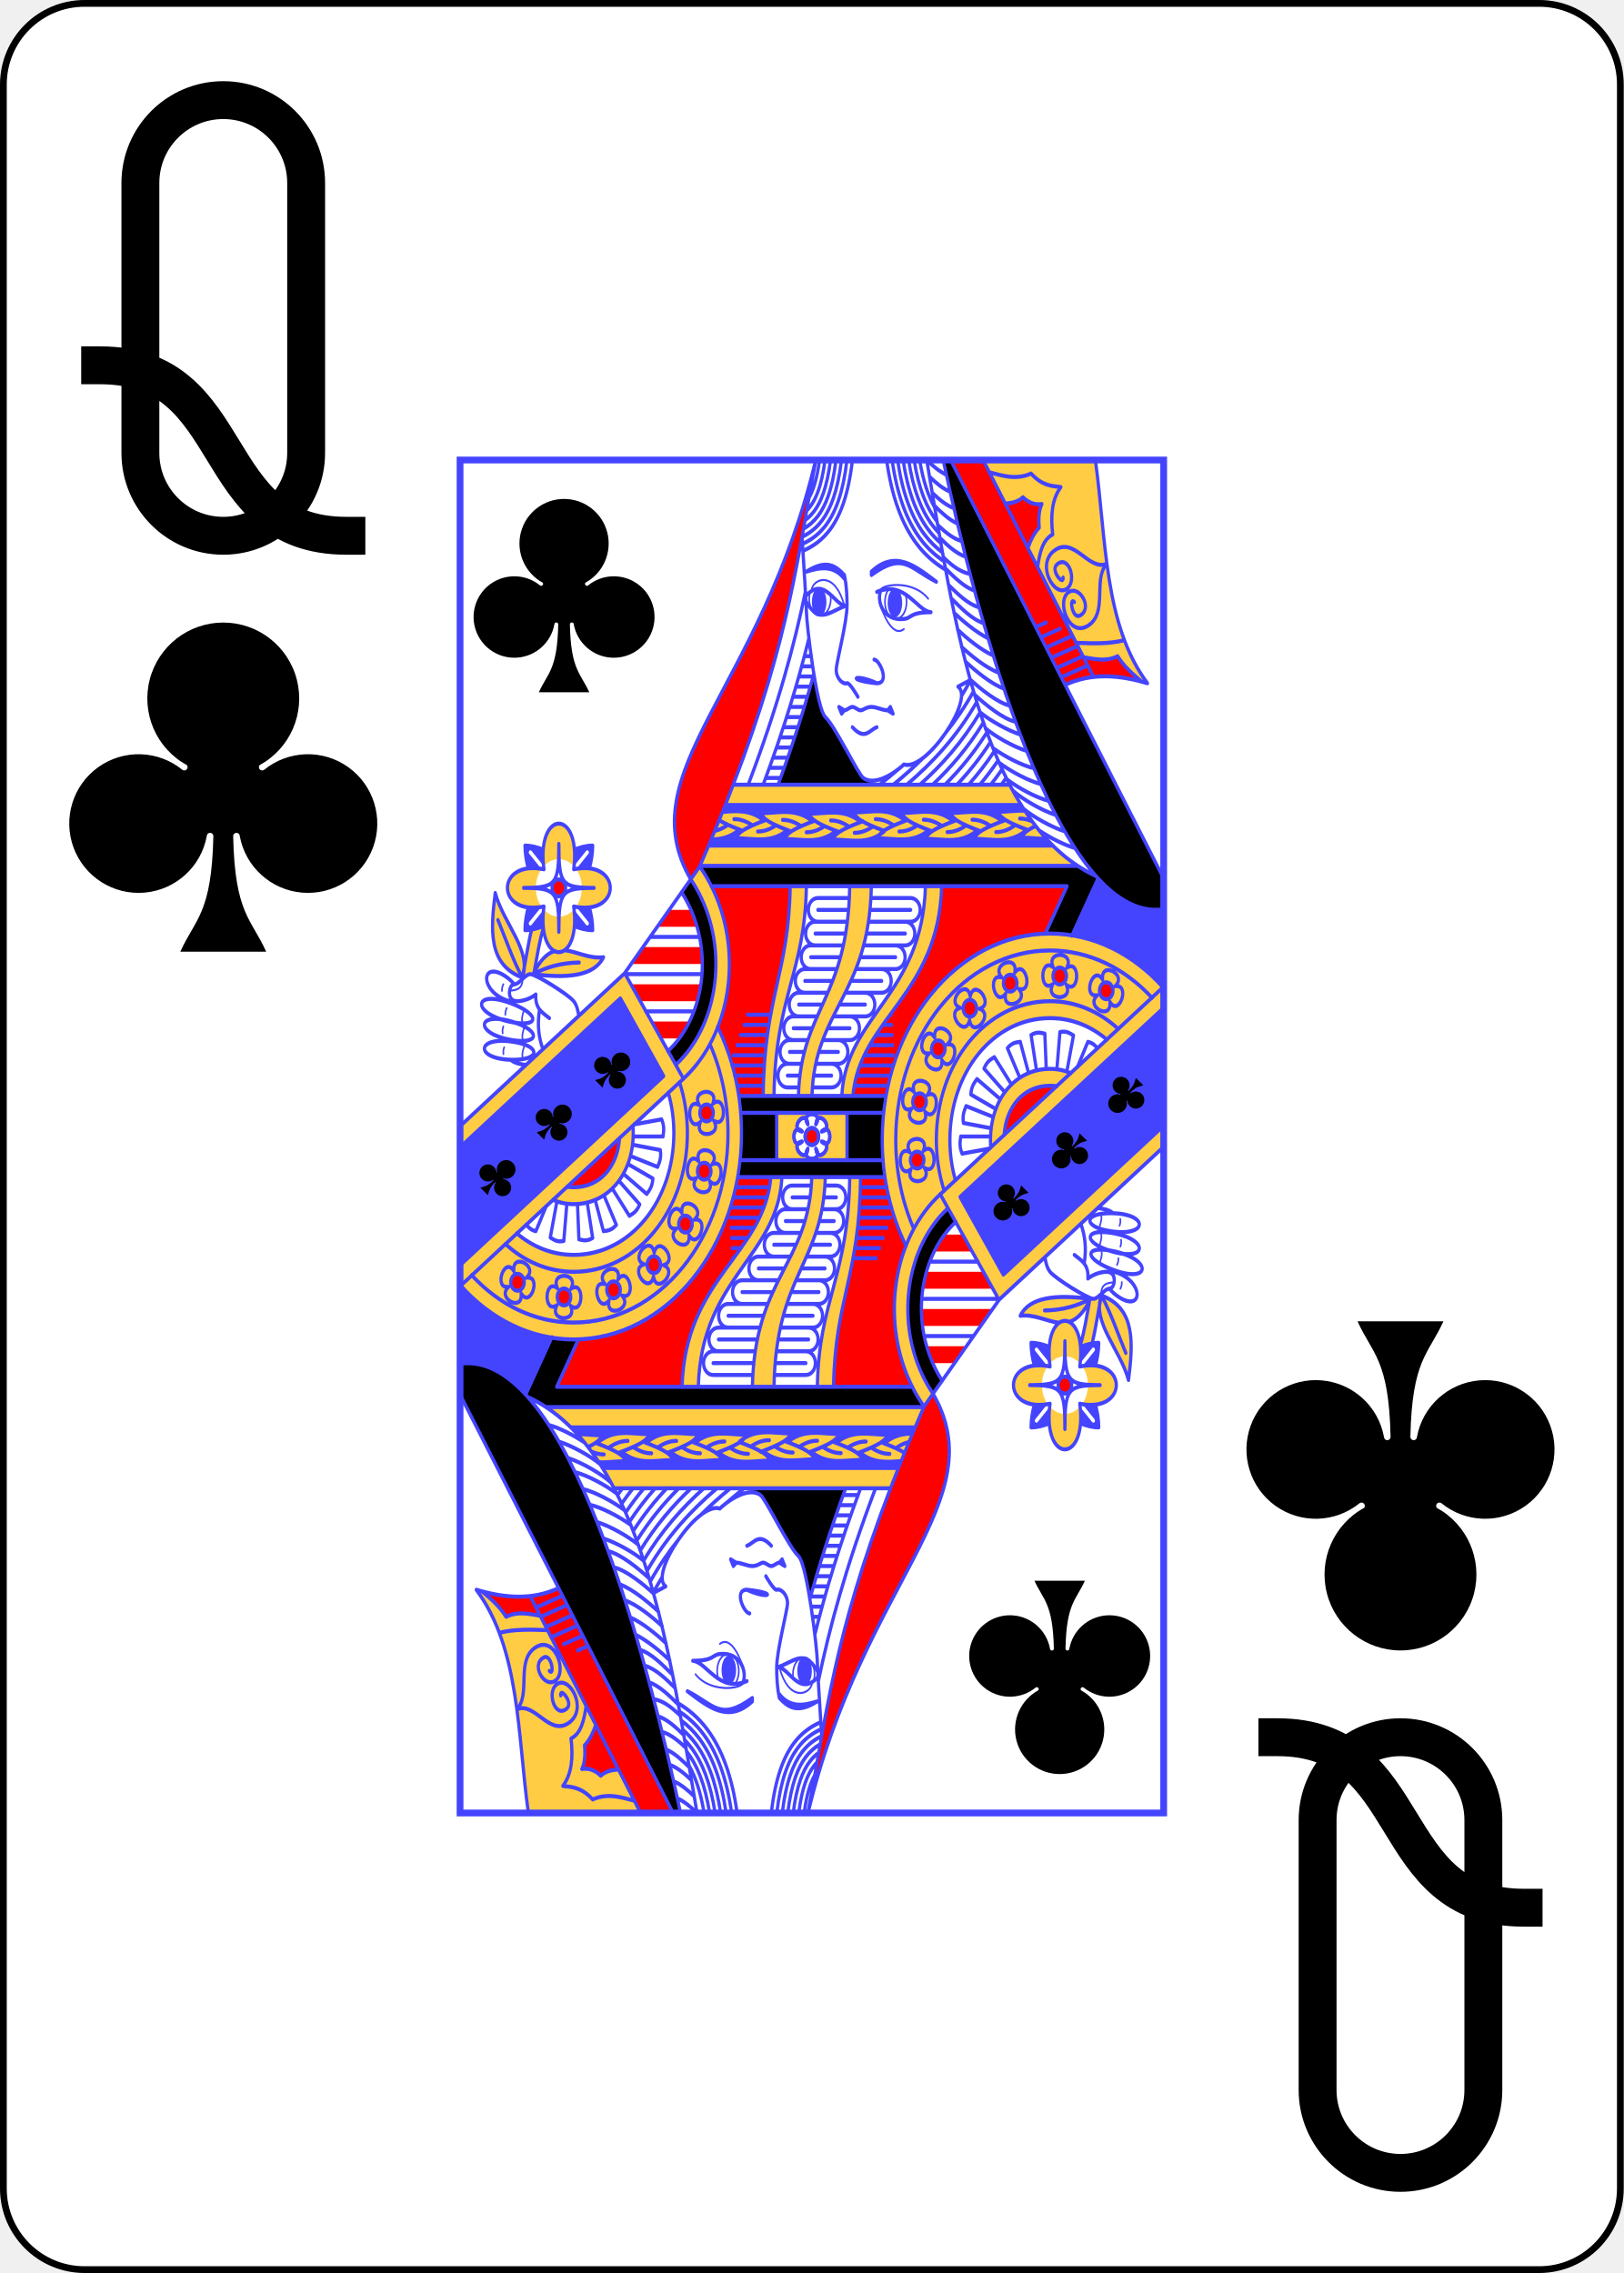
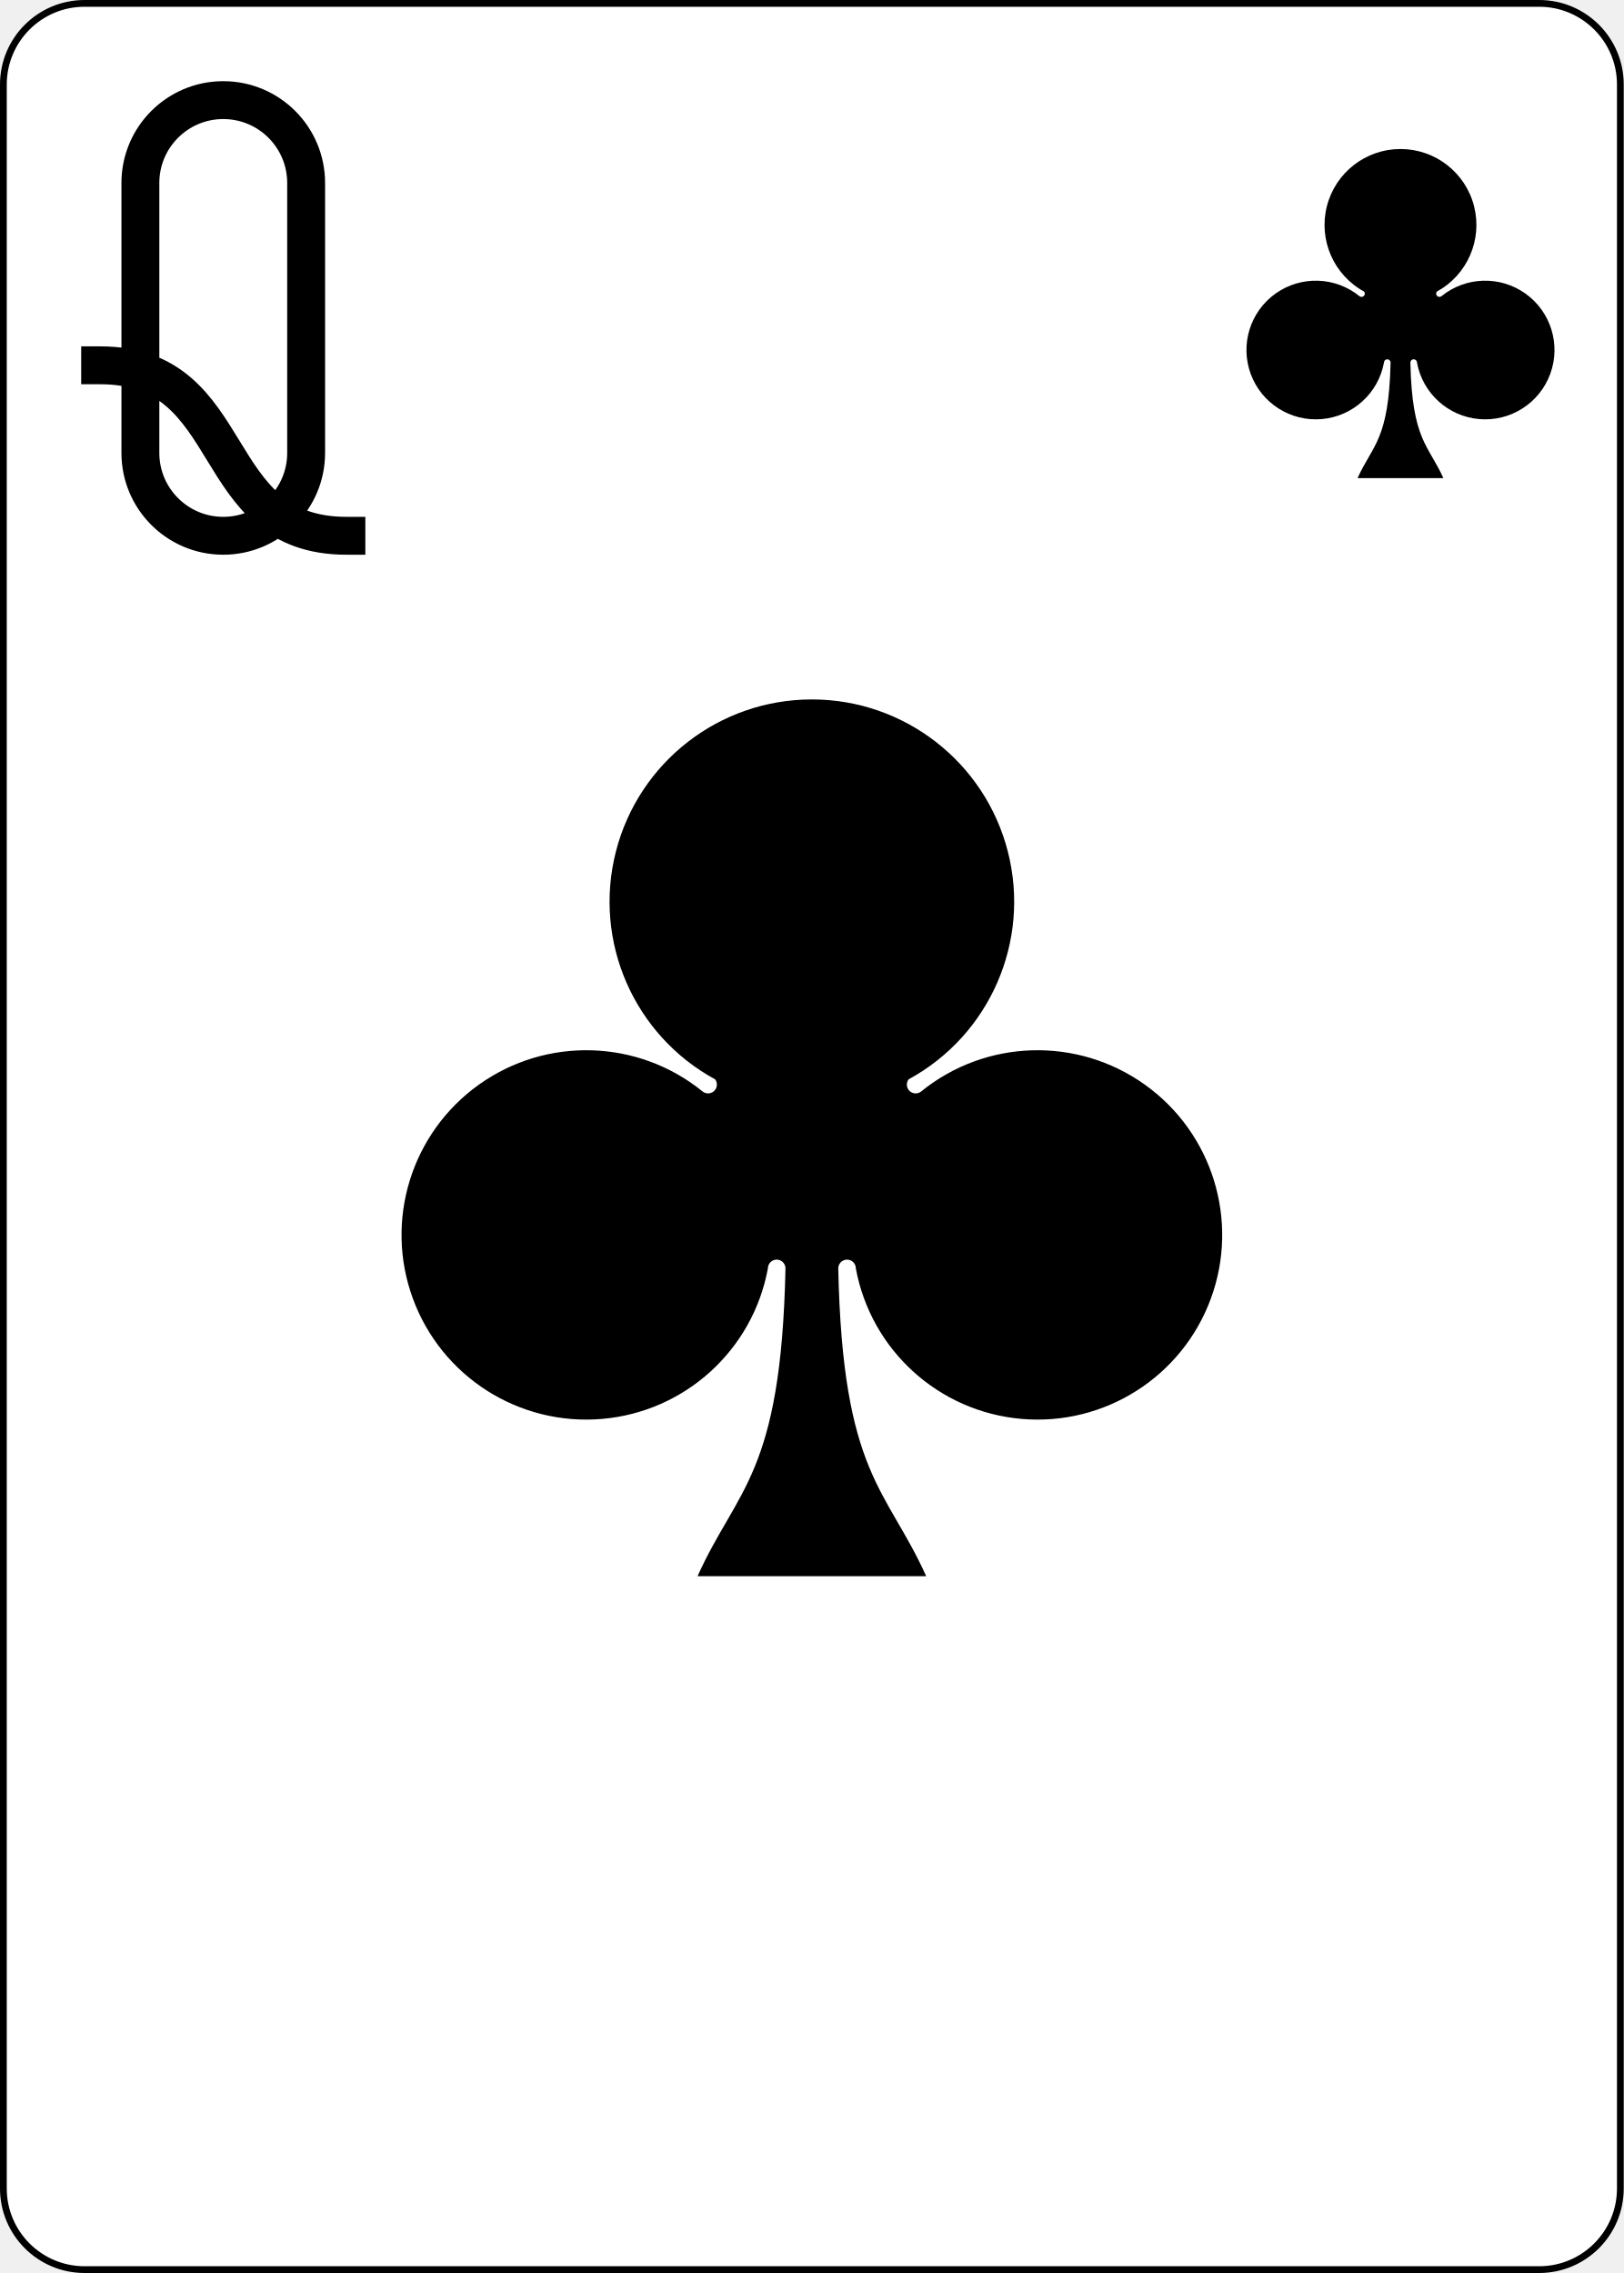
<svg xmlns="http://www.w3.org/2000/svg" xmlns:xlink="http://www.w3.org/1999/xlink" class="card" face="QC" height="3.5in" preserveAspectRatio="none" viewBox="-120 -168 240 336" width="2.5in">
  <defs>
    <symbol id="VCQ" viewBox="-500 -500 1000 1000" preserveAspectRatio="xMinYMid">
      <path d="M-260 100C40 100 -40 460 260 460M-175 0L-175 -285A175 175 0 0 1 175 -285L175 285A175 175 0 0 1 -175 285Z" stroke="black" stroke-width="80" stroke-linecap="square" stroke-miterlimit="1.5" fill="none" />
    </symbol>
    <symbol id="SCQ" viewBox="-600 -600 1200 1200" preserveAspectRatio="xMinYMid">
      <path d="M30 150C35 385 85 400 130 500L-130 500C-85 400 -35 385 -30 150A10 10 0 0 0 -50 150A210 210 0 1 1 -124 -51A10 10 0 0 0 -110 -65A230 230 0 1 1 110 -65A10 10 0 0 0 124 -51A210 210 0 1 1 50 150A10 10 0 0 0 30 150Z" fill="black" />
    </symbol>
-     <symbol id="CQ6" preserveAspectRatio="none" viewBox="0 0 1300 2000">
-       <g transform="scale(-1,1)translate(-1300,0)">
-         <path stroke="#44F" stroke-linecap="round" stroke-linejoin="round" stroke-width="3" fill="none" d="M1184.474,767.204c0.351,15.415 12.042,16.451 23.907,17.267M1181.451,811.742c3.624,9.318 6.246,17.206 2.045,21.086M1180.799,836.888c3.624,9.318 6.246,17.206 2.045,21.086M1180.799,864.63c3.624,9.318 6.246,17.206 2.045,21.086M1213.717,810.276c1.874,2.948 2.833,6.142 2.593,9.658M1220,837.405c1.457,3.175 1.974,6.47 1.259,9.92M1218.488,868.185c1.483,3.163 2.027,6.453 1.341,9.91M1220,775c1.874,2.948 2.833,6.142 2.593,9.658M435,205c29.854,-29.76 89.915,-20.22 87.766,-12.149M480,250c21.575,13.391 40,-25 45,-40M590,215c17.561,-51.28 55,-40 60,-25M507.389,190.373C512.025,194.951 515,202.041 515,210c0,13.807 -8.954,25 -20,25 -11.046,0 -20,-11.193 -20,-25 0,-4.329 0.88,-8.4 2.429,-11.951M653.486,195.441C654.462,198.386 655,201.614 655,205c0,13.807 -8.954,25 -20,25 -11.046,0 -20,-11.193 -20,-25 0,-2.248 0.237,-4.427 0.683,-6.5" />
-         <use xlink:href="#SCQ" height="90" width="90" transform="translate(1017,901)scale(1,0.8)rotate(-45)translate(-45,-45)" />
-         <use xlink:href="#SCQ" height="90" width="90" transform="translate(1125,978)scale(1,0.8)rotate(-45)translate(-45,-45)" />
-         <use xlink:href="#SCQ" height="90" width="90" transform="translate(1229,1060)scale(1,0.8)rotate(-45)translate(-45,-45)" />
-       </g>
-     </symbol>
-     <symbol id="CQ5" preserveAspectRatio="none" viewBox="0 0 1300 2000">
-       <g transform="scale(-1,1)translate(-1300,0)">
-         <path stroke="#44F" stroke-linecap="round" stroke-linejoin="round" stroke-width="6" fill="none" d="M1300,984.779 996.277,759.002M1.196,779.562C56.29,730.138 129.568,700 210,700c171.208,0 310,136.553 310,305 10e-6,57.291 -16.055,110.892 -43.98,156.687M1.931,780.02l410.831,305.396M513.054,940h271.265M1300,1190.265 923.935,910.712M995.839,758.469 887.238,914.584M1003.748,795.85l-79.783,114.688M857.199,600.859 995.817,758.501M886.75,914.2C801.788,851.428 776.521,731.931 831.679,636.394c7.512,-13.01 16.154,-24.951 25.724,-35.766M901.002,893.651c-74.41,-55.386 -96.537,-160.121 -47.672,-244.758 6.038,-10.457 12.883,-20.13 20.404,-28.982M1004.2,796.043l295.8,219.887M916.148,873.919C851.943,826.128 832.433,735.788 875.199,661.715c4.713,-8.163 9.972,-15.754 15.701,-22.768M995.058,760H853.114M948.905,705H857.469M957.032,815H867.918M856.888,600H158.867M840.923,570H204.844M810,510H262.997M795.06,480H284.483M642.495,0.159C676.821,141.573 688.844,258.107 795.312,480c17.86,37.224 38.379,77.412 62.106,121.181M835.988,630H179.392M690.092,630.29c2.322,128.345 47.798,162.203 49.837,309.394M660.11,630.29c2.786,128.345 57.357,162.203 59.805,309.394M580.102,630.115c3.399,166.062 90.388,181.846 94.73,309.83M540.125,630.107c4.041,161.399 104.662,181.691 109.681,309.838M440.176,630.1c5.673,161.472 146.941,190.921 154.509,309.865M410.168,629.718c5.633,161.815 151.469,195.793 164.083,310.257M517.652,965H781.417M509.15,925l62.516,-10e-6M504.582,910l62.916,1e-5M499.133,895l62.156,1e-5M499.838,880 553.158,880M500.807,865 543.344,865M501.773,850l30.053,-10e-6M502.742,835l16.242,2e-5M739.443,925h48.93M738.811,910h53.465M737.709,895 797.117,895M736.215,880H794.783M734.383,865h53.879M732.031,850h49.707M729.197,835H775.217M725.963,820h42.732M503.709,820l1.689,1e-5M1278.483,1205.026C1228.267,1248.565 1162.43,1275 1090,1275 932.085,1275 805,1149.714 805,995c-10e-6,-47.532 11.992,-92.13 33.2,-131.287M1215.934,1159.081C1180.985,1184.775 1137.859,1200 1090,1200c-118.247,0 -210,-91.356 -210,-205 -10e-6,-26.728 5.074,-51.778 14.401,-74.884M1102.059,1074.276c-3.866,0.477 -7.882,0.724 -12.059,0.724 -49.229,0 -81.28,-31.039 -84.697,-72.551M1128.178,1093.705C1116.585,1097.779 1103.872,1100 1090,1100c-65.355,0 -110,-46.117 -110,-105 0,-3.776 0.184,-7.432 0.545,-10.984M1195.088,1143.205C1165.452,1163.257 1129.736,1175 1090,1175c-105.024,0 -185,-80.047 -185,-180 -10e-6,-21.157 3.582,-40.966 10.251,-59.442M657.5,981.893c3.536,-24.749 35.355,7.071 10.607,10.607 20,-15 20,30 0,15 24.749,3.535 -7.071,35.355 -10.607,10.607 15,20 -30,20 -15,0 -3.536,24.749 -35.355,-7.071 -10.607,-10.607 -20,15 -20,-30 0,-15 -24.749,-3.535 7.071,-35.355 10.607,-10.607 -15,-20 30,-20 15,0v0M662.5,1000A12.5,12.5 0 0 1 650,1012.5 12.5,12.5 0 0 1 637.5,1000 12.5,12.5 0 0 1 650,987.5 12.5,12.5 0 0 1 662.5,1000v0M585,965v70M218.769,700.347 178.628,630.099M169.752,703.316 121.678,619.187M393.636,-1.6083941e-4 -3.6588575e-4,618.572M182.285,332.461C132.42,314.002 81.424,317.784 30,330 110.68,243.29 106.097,115.712 126.231,-0.019M333.636,-1.381201e-4 129.949,320.081M407.504,-0.495C347.657,225.87 197.332,687.942 0.002,664.067M437.92,-0.377C389.737,223.713 339.24,535.909 125.687,614.725M140.371,303.704l48.889,17.46M149.074,290.027l48.888,17.46M158.703,274.894l48.889,17.46M168.334,259.762l48.889,17.46M191.5,249.464l35.351,12.625M217.5,240.178l18.981,6.779M41.885,326.784C57.688,315.967 73.403,305.062 85,290c21.739,8.59 42.457,4.21 63.307,1.516M72.987,266.426c27.732,5.564 57.993,4.792 88.322,3.845M105.351,153.767C131.238,176.184 102.29,226.145 140,245c36.056,18.028 59.083,-37.958 35,-50 -20,-10 -45,25 -20,35 14.131,5.652 20.131,-28.64 10,-20M105.154,153.345c33.418,11.492 60.155,-41.413 96.812,-19.505 34.602,20.681 -0.183,70.226 -23.296,56.412 -19.194,-11.472 -3.156,-51.381 18.729,-35.696 12.371,8.866 -13.299,32.383 -11.472,19.194M232.953,158.421C229.172,137.653 224.093,117.97 205,110c4.185,-27.894 1.423,-52.339 -15,-70 17.356,-1.619 34.466,-1.969 55,-20 27.97,9.931 52.531,3.199 77.423,-1.913M250.778,130.151C245.718,118.856 239.783,108.146 230,100c1.504,-14.349 0.287,-26.396 -5,-35 8.496,1.206 21.772,0.599 35,-10 8.991,6.928 20.596,8.627 32.671,9.386M394.495,46.885c13.934,-4.563 26.21,-13.093 38.203,-22.3M387.56,71.24C402.284,66.86 415.129,57.983 427.663,48.362M380.892,93.913c15.639,-5.459 29.216,-15.853 42.72,-26.421M372.922,119.952c16.641,-3.748 30.812,-13.406 44.601,-23.982M365.915,142.958c17.686,-4.808 32.63,-16.179 47.473,-27.792M357.527,168.441c18.785,-2.66 34.356,-13.013 49.436,-24.542M349.336,193.211c19.367,-5.353 37.923,-20.228 54.055,-33.012M340.81,217.826c20.312,-4.34 39.847,-19.82 56.77,-33.234M332.495,241.19c21.753,-5.309 42.553,-23.03 60.13,-36.835M324.415,263.521c21.962,-8.66 47.288,-25.829 63.013,-37.795M314.768,288.99c22.178,-7.638 48.957,-25.451 65.936,-38.211M304.756,314.31c22.09,-6.185 50.266,-24.471 68.662,-38.076M295.016,337.987c23.379,-6.632 53.476,-26.685 71.603,-40.397M284.235,363.121c22.643,-4.32 53.991,-24.473 73.969,-39.228M273.576,386.992c23.431,-4.181 56.539,-25.801 76.566,-40.791M264.803,405.875c24.057,-6.308 56.528,-20.98 74.839,-33.277M252.972,430.092c24.159,-6.009 57.732,-21.062 76.538,-33.656M239.792,455.583c21.064,-3.607 53.839,-17.136 75.832,-29.886M226.997,478.928c22.278,-4.36 55.94,-18.663 77.112,-31.55M212.379,503.852c22.427,-4.477 56.123,-18.85 77.147,-31.73M199.124,524.801c26.144,-6.728 62.615,-23.588 79.85,-36.518M182.562,548.944c24.044,-5.904 57.633,-20.912 76.609,-33.531M163.805,573.558c19.156,-4.09 45.851,-14.943 66.056,-25.885M661.877,194.546c20.526,78.558 49.889,167.389 105.543,285.038M668.153,113.288C665.264,149.955 660,217.745 660,225c0,15 -18.164,142.538 -35,155 -17.901,13.25 -60.727,84.764 -70,90 -25.806,14.571 -68.619,-14.676 -75,-20 -40.525,11.388 -131.542,-97.081 -100,-115l-23.233,-9.957M655.865,264.818c19.063,61.807 45.052,131.477 84.196,215.326M646.267,316.049c16.729,48.809 37.961,102.625 66.08,163.751M735.424,470H707.98M728.566,455 701.295,455M721.896,440H694.609M715.338,425 688.229,425M708.979,410 681.984,410M702.721,395 675.74,395M696.697,380H669.891M690.744,365 664.092,365M685.219,350H658.398M679.719,335H653.039M674.219,320H647.68M669.021,305 649.015,305M663.856,290H651.067M403.081,403.569C384.659,385.28 367.245,364.973 351.203,341.917M499.647,480.085C480.8,467.686 462.295,454.602 444.405,440.286M474.764,480.089C427.465,447.622 382.831,409.814 345.322,357.736M450.501,480.066C410.107,450.979 372.044,417.225 339.195,373.028M427.075,480.151C393.178,454.454 361.2,424.911 332.919,387.965M404.064,480.012C376.394,457.835 350.201,432.699 326.497,402.577M382.141,480.187C360.128,461.526 339.177,440.738 319.823,416.75M360.497,480.02c-16.625,-14.96 -32.567,-31.29 -47.58,-49.479M339.916,480.219C328.144,468.99 316.755,456.994 305.841,444.047M319.538,480.013C312.35,472.723 305.322,465.114 298.475,457.142M299.983,480.027c-3.088,-3.326 -6.143,-6.717 -9.163,-10.178M373.426,348.627c-5.559,-7.233 -10.976,-14.751 -16.237,-22.58M525,480c-11.007,-6.987 -21.924,-14.154 -32.698,-21.608M400,550c-11.508,0.084 -22.758,-3.17 -33.797,-9.171M344.866,547.812C375.596,568.645 408.061,559.823 440,560c-4.364,-9.305 -15.999,-15.118 -55.824,-27.242M443.765,531.706c-11.508,-0.084 -22.758,3.17 -33.797,9.171M388.631,533.894c30.729,-20.833 63.195,-12.011 95.134,-12.188 -4.364,9.305 -15.999,15.118 -55.824,27.242M488.797,549.171C477.289,549.256 466.039,546.001 455,540M433.663,546.983c30.729,20.833 63.195,12.011 95.134,12.188 -4.364,-9.305 -15.999,-15.118 -55.824,-27.242M532.562,530.878c-11.508,-0.084 -22.758,3.17 -33.797,9.171M477.428,533.065c30.729,-20.833 63.195,-12.011 95.134,-12.188 -4.364,9.305 -15.999,15.118 -55.824,27.242M571.369,551.106c-11.508,0.084 -22.758,-3.17 -33.797,-9.171M516.235,548.918c30.729,20.833 63.195,12.011 95.134,12.188 -4.364,-9.305 -15.999,-15.118 -55.824,-27.242M615.134,532.812c-11.508,-0.084 -22.758,3.17 -33.797,9.171M560,535c30.729,-20.833 63.195,-12.011 95.134,-12.188 -4.364,9.305 -15.999,15.118 -55.824,27.242M660.165,550.277c-11.508,0.084 -22.758,-3.17 -33.797,-9.171M605.032,548.089c30.729,20.833 63.195,12.011 95.134,12.188 -4.364,-9.305 -15.999,-15.118 -55.824,-27.242M703.93,531.983c-11.508,-0.084 -22.758,3.17 -33.797,9.171M648.797,534.171c30.729,-20.833 63.195,-12.011 95.134,-12.188 -4.364,9.305 -15.999,15.118 -55.824,27.242M750.032,549.122c-11.508,0.084 -22.758,-3.17 -33.797,-9.171M694.898,546.935c30.729,20.833 63.195,12.011 95.134,12.188 -4.364,-9.305 -15.999,-15.118 -55.824,-27.242M793.797,530.829C782.289,530.744 771.039,533.999 760,540M738.663,533.017c24.743,-16.774 50.612,-14.322 76.425,-12.823M821.53,532.19c-8.333,4.473 -21.699,9.226 -43.558,15.881M310,550c-11.508,0.084 -22.758,-3.17 -33.797,-9.171M254.866,547.812c30.729,20.833 63.195,12.011 95.134,12.188 -4.364,-9.305 -15.999,-15.118 -55.824,-27.242M353.765,531.706c-11.508,-0.084 -22.758,3.17 -33.797,9.171M298.631,533.894c30.729,-20.833 63.195,-12.011 95.134,-12.188 -4.364,9.305 -15.999,15.118 -55.824,27.242M256.89,518.377c16.295,-0.549 32.754,1.711 49.075,1.62 -4.364,9.305 -15.999,15.118 -55.824,27.242M265.966,529.997c-7.813,-0.057 -15.508,1.425 -23.098,4.26M218.576,559.997c14.509,-0.011 29.121,-1.787 43.624,-1.706 -2.955,-6.301 -9.244,-11 -25.362,-17.143M829.563,548.283c-7.888,-1.319 -15.66,-4.163 -23.328,-8.332M784.898,546.935c16.734,11.345 33.983,13.895 51.381,13.894M981.427,1012.159 930,1020c-2.197,12.537 1.914,18.211 5,25l50.346,-16.208M990.046,1040.577l-46.358,21.575c1.13,12.678 6.571,17.092 11.312,22.848l43.329,-29.894M1006.604,1065.375l-38.486,35.021c5.78,11.339 12.476,13.403 19.023,16.974l31.678,-40.556M1034.28,1086.789l-23.009,43.889c9.355,8.631 16.351,8.244 23.73,9.322l15.424,-46.379M1065.125,1097.582 1055,1150c11.46,5.538 18.041,3.134 25.415,2.02l2.627,-52.328M1102.68,1099.282l5.642,55.094c12.536,2.204 18.212,-1.903 25.003,-4.985l-12.301,-53.516M978.19,982.094l-50.64,-7.461C921.774,985.975 924.04,992.604 925,1000h55.238M857.014,966.163a12.5,12.5 0 0 1 -13.44,11.484 12.5,12.5 0 0 1 -11.484,-13.44 12.5,12.5 0 0 1 13.44,-11.484 12.5,12.5 0 0 1 11.484,13.44v0M831.113,976.668c-26.097,12.998 -21.794,-41.833 1.956,-24.923 -12.998,-26.097 41.833,-21.794 24.923,1.956 26.097,-12.998 21.794,41.833 -1.956,24.923 12.998,26.097 -41.833,21.794 -24.923,-1.956v0M861.192,1049.113a12.5,12.5 0 0 1 -10.094,14.513 12.5,12.5 0 0 1 -14.513,-10.094 12.5,12.5 0 0 1 10.094,-14.513 12.5,12.5 0 0 1 14.513,10.094v0M838.795,1065.835c-21.955,19.183 -31.676,-34.951 -4.419,-24.606 -19.183,-21.955 34.951,-31.676 24.606,-4.419 21.955,-19.183 31.676,34.951 4.419,24.606 19.183,21.955 -34.951,31.676 -24.606,4.419v0M895.081,1124.589a12.5,12.5 0 0 1 -6.573,16.41 12.5,12.5 0 0 1 -16.41,-6.573 12.5,12.5 0 0 1 6.573,-16.41 12.5,12.5 0 0 1 16.41,6.573v0M877.016,1145.918c-17.081,23.627 -38.723,-26.936 -9.837,-22.983 -23.627,-17.081 26.936,-38.723 22.983,-9.837 17.081,-23.627 38.723,26.936 9.837,22.983 23.627,17.081 -26.936,38.723 -22.983,9.837v0M950.483,1180.394a12.5,12.5 0 0 1 0.621,17.667 12.5,12.5 0 0 1 -17.667,0.621 12.5,12.5 0 0 1 -0.621,-17.667 12.5,12.5 0 0 1 17.667,-0.621v0M942.581,1207.205c-6.074,28.515 -46.306,-8.986 -18.287,-17.046 -28.515,-6.074 8.986,-46.306 17.046,-18.287 6.074,-28.515 46.306,8.986 18.287,17.046 28.515,6.074 -8.986,46.306 -17.046,18.287v0M1020,1214.696a12.5,12.5 0 0 1 8.413,15.547 12.5,12.5 0 0 1 -15.547,8.414 12.5,12.5 0 0 1 -8.413,-15.547 12.5,12.5 0 0 1 15.547,-8.414v0M1024.847,1242.223c7.243,28.241 -45.471,12.547 -23.961,-7.133 -28.241,7.243 -12.547,-45.471 7.133,-23.961 -7.243,-28.241 45.471,-12.547 23.961,7.133 28.241,-7.243 12.547,45.471 -7.133,23.961v0M1107.582,1224.717a12.5,12.5 0 0 1 12.909,12.078 12.5,12.5 0 0 1 -12.078,12.909 12.5,12.5 0 0 1 -12.909,-12.078 12.5,12.5 0 0 1 12.078,-12.909v0M1120.906,1249.287c15.823,24.488 -39.147,26.316 -24.986,0.831 -24.488,15.823 -26.316,-39.147 -0.831,-24.986 -15.823,-24.488 39.147,-26.316 24.986,-0.831 24.488,-15.823 26.316,39.147 0.831,24.986v0M1189.011,1203.936a12.5,12.5 0 0 1 16.366,6.681 12.5,12.5 0 0 1 -6.681,16.367 12.5,12.5 0 0 1 -16.366,-6.681 12.5,12.5 0 0 1 6.681,-16.367v0M1210.221,1222.141c23.514,17.236 -27.19,38.545 -23.048,9.686 -17.236,23.514 -38.545,-27.19 -9.686,-23.048 -23.514,-17.236 27.19,-38.545 23.048,-9.686 17.236,-23.514 38.544,27.191 9.686,23.048v0M1141.176,1103.578 1160,1140c9.205,-1.875 13.674,-5.58 17.47,-9.545M642.958,0.142C744.826,342.337 988.87,461.555 873.734,619.912M1090,605c-15,-90 70,-90 55,0 90,-15 90,70 0,55 15,90 -70,90 -55,0 -90,15 -90,-70 0,-55v0M1117.5,567.5c0,60 5,65 65,65 -60,0 -65,5 -65,65 0,-60 -5,-65 -65,-65 60,0 65,-5 65,-65v0M1130,632.5a12.5,12.5 0 0 1 -12.5,12.5 12.5,12.5 0 0 1 -12.5,-12.5 12.5,12.5 0 0 1 12.5,-12.5 12.5,12.5 0 0 1 12.5,12.5v0M1061.282,603.639C1057.788,595.19 1055,581.201 1055,570c11.201,0 25.19,2.788 33.639,6.282M1146.361,576.282C1154.81,572.788 1168.799,570 1180,570c0,11.201 -2.788,25.19 -6.282,33.639M1061.282,661.361C1057.788,669.81 1055,683.799 1055,695c11.201,0 25.19,-2.788 33.639,-6.282M1146.361,688.718C1154.81,692.212 1168.799,695 1180,695c0,-11.201 -2.788,-25.19 -6.282,-33.639M1080.719,821.783c1.01,-6.686 3.439,-15.941 9.281,-21.783 10,-10 70,-40 80,-40 10,0 20,15 30,15 10,0 15,25 -5,25 -20,0 -35,-10 -35,-10 1.742,21.621 -12.85,27.104 -25,35M1153.114,812.229c4.683,23.139 1.313,41.743 -5.947,58.157M1200,805c75,-25 81.847,11.93 10,25 -54.999,10.005 -59.523,-8.492 -10,-25v0M1198.2,831.716c70.636,-18.931 77.553,15.292 8.552,25.39 -52.822,7.73 -56.804,-12.458 -8.552,-25.39v0M1199.296,860.311c71.881,-9.683 74.714,25.171 5.475,26.3 -53.004,0.864 -54.578,-19.685 -5.475,-26.3v0M1199.897,775.225c3.316,-3.587 7.774,-7.17 13.406,-10.444 45.029,-26.181 52.141,14.277 7.592,31.666 -9.145,3.569 -16.142,4.234 -20.894,2.949M1185,765c-18.207,-39.306 35,-80 50,-125 8.442,53.825 13.58,106.049 -50,125v0M1185,765c17.822,-26.387 30.237,-56.503 45,-85M1125.86,726.041c13.272,3.425 26.206,12.941 39.14,33.959 -62.532,6.437 -112.583,3.272 -130,-25 25.777,2.578 48.897,-8.134 70.729,-10.211M1165,760c-24.021,-10.251 -51.599,-16.772 -85,-17.184M666.518,134.316C647.639,127.754 630.732,118.154 616.43,102.822 597.241,82.252 582.223,50.736 575.104,0.061M667.285,123.989C650.636,117.898 636.137,109.287 623.742,96 606.437,77.449 592.214,48.551 585.214,0.12M668.084,113.623C653.746,108.057 641.581,100.464 631.055,89.18 615.61,72.623 602.196,46.311 595.329,0.175M662.525,88.967C656.23,85.323 650.732,80.953 645.68,75.537 633.874,62.881 622.123,41.64 615.573,0.255M665.31,101.621C654.957,96.853 646.173,90.725 638.367,82.357 624.756,67.766 612.167,44.009 605.449,0.221M659.451,74.771c-2.266,-1.844 -4.403,-3.852 -6.459,-6.056C642.959,57.96 632.065,39.196 625.703,0.27M511.871,0.155C502.759,53.1 484.3,93.966 456.903,123.336c-16.31,17.484 -34.989,29.931 -54.087,38.912M501.725,0.145C492.765,50.874 475.114,89.152 449.59,116.514c-13.337,14.297 -28.342,25.033 -43.924,33.185M491.572,0.122C482.778,48.601 465.949,84.318 442.278,109.693c-10.328,11.072 -21.714,19.879 -33.646,26.941M481.414,0.081C472.801,46.273 456.807,79.457 434.965,102.871c-7.229,7.749 -15.006,14.317 -23.161,19.911M423.176,69.886C434.983,53.128 444.586,30.717 450.845,0.143M471.251,0.019C462.837,43.888 447.688,74.573 427.653,96.051c-4.039,4.329 -8.259,8.265 -12.634,11.848M461.061,0.045C452.605,42.781 437.685,71.417 418.627,91.028M655.237,55.686C648.148,45.764 640.757,29.54 635.816,0.141M401.712,21.587C414.795,16.883 426.445,8.747 437.839,0M420,180c37.87,-22.798 75.447,-48.05 120,-15v5c-60,-35 -70,-10 -120,10v0M590,170l-0.003,5.472C610,155 635.344,158.686 660,165c-37.171,-18.904 -54.466,-8.261 -70,5v0M590,170c0,0 -5,15 -5,45 0,25 20,85 20,95 0,13.032 -12.277,22.123 -20,20 -4.821,-1.326 -20,20 -20,20M535,295c-10,0 -30,35 -5,35 40,-15 60,-5 0,0M505,365l-5,10 10,-5 -5,-5v0M600,365l-5,10 -5,-5 10,-5v0M510,370c10,0 20,-5 30,-5 10,0 15,5 20,5 5,0 10,-5 15,-5 5,0 10,5 15,5M530,395c13.51,3.754 21.865,20.501 45,0M530,195c-52.197,-18.082 -74.36,28.531 -100,30 40,0 35.054,8.73 50,10 38.304,3.254 50.908,-26.427 42.668,-42.342M660,200c-35,-30 -55,20 -75,15 29.239,6.592 50,30 75,-5M1162.673,755.563c-4.946,-21.883 -9.234,-43.761 -16.584,-63.761M1185,765c-6.227,-23.877 -10.324,-48.418 -17.233,-71.138M1205.848,886.953c-6.148,4.441 -17.953,6.431 -27.298,7.323M582.359,665l56.467,2e-5M587.832,700l55.961,-10e-6M597.332,735l54.646,-1e-5M611.74,770h51.09M630.273,805l43.852,-2e-5M649.182,840l34.961,4e-5M663.686,875h27.432M671.883,910l23.131,-3e-5M584.551,682.5h54.275c9.762,0.138 17.749,-7.737 17.749,-17.5 0,-9.763 -7.987,-17.638 -17.749,-17.5h-56.467M592.025,717.5l51.768,2e-5c9.762,0.138 17.749,-7.737 17.749,-17.5 0,-9.763 -7.987,-17.638 -17.749,-17.5h-55.961M603.898,752.5l48.08,-10e-6c9.762,0.138 17.749,-7.737 17.749,-17.5 0,-9.763 -7.987,-17.638 -17.749,-17.5h-54.646M620.682,787.5l42.148,-10e-6c9.762,0.138 17.749,-7.737 17.749,-17.5 0,-9.763 -7.987,-17.638 -17.749,-17.5h-51.09M639.986,822.5 674.125,822.5c9.762,0.138 17.749,-7.737 17.749,-17.5 0,-9.763 -7.987,-17.638 -17.749,-17.5h-43.852M657.187,857.5l26.955,10e-6c9.762,0.138 17.749,-7.737 17.749,-17.5 0,-9.763 -7.987,-17.638 -17.749,-17.5h-34.961M668.555,892.5l22.563,10e-6c9.762,0.138 17.749,-7.737 17.749,-17.5 0,-9.763 -7.987,-17.638 -17.749,-17.5h-27.432M674.111,927.5l20.902,-10e-6c9.762,0.138 17.749,-7.737 17.749,-17.5 0,-9.763 -7.987,-17.638 -17.749,-17.5h-23.131M467.6,665l75.16,-10e-6M477.541,700l71.77,2e-5M495.436,735h65.541M521.162,770h56.842M551.424,805 599.338,805M579.857,840 620.77,840M601.25,875h35.867M613.795,910h32.811M541.008,647.5 467.6,647.5c-9.762,-0.138 -17.749,7.737 -17.749,17.5 0,9.763 7.987,17.638 17.749,17.5h75.16M545.449,682.5h-67.908c-9.762,-0.138 -17.749,7.737 -17.749,17.5 0,9.763 7.987,17.638 17.749,17.5h71.77M554.584,717.5l-59.148,10e-6c-9.762,-0.138 -17.749,7.737 -17.749,17.5 0,9.763 7.987,17.638 17.749,17.5h65.541M568.793,752.5l-47.631,-2e-5c-9.762,-0.138 -17.749,7.737 -17.749,17.5 0,9.763 7.987,17.638 17.749,17.5h56.842M588.367,787.5 551.424,787.5c-9.762,-0.138 -17.749,7.737 -17.749,17.5 0,9.763 7.987,17.638 17.749,17.5h47.914M610.391,822.5l-30.533,-2e-5c-9.762,-0.138 -17.749,7.737 -17.749,17.5 0,9.763 7.987,17.638 17.749,17.5h40.912M629.789,857.5 601.25,857.5c-9.762,-0.138 -17.749,7.737 -17.749,17.5 0,9.763 7.987,17.638 17.749,17.5h35.867M642.633,892.5l-28.838,-2e-5c-9.762,-0.138 -17.749,7.737 -17.749,17.5 0,9.763 7.987,17.638 17.749,17.5h32.811" />
-       </g>
-     </symbol>
-     <symbol id="CQ4" preserveAspectRatio="none" viewBox="0 0 1300 2000">
-       <g transform="scale(-1,1)translate(-1300,0)">
-         <path fill="black" d="M393.637,0 0,618.572v45.486C197.241,687.924 347.448,226.477 407.35,0ZM646.217,316.484C639.936,347.246 632.342,374.565 625,380c-17.901,13.25 -60.727,84.764 -70,90 -5.433,3.068 -11.62,4.193 -18.062,4.008L538.178,480 711.879,479.9C684.228,418.674 662.996,364.858 646.217,316.484ZM158.996,599.918c-10.551,5.538 -21.688,10.518 -33.309,14.807l-4.01,4.463 47.604,83.805C182.286,700.909 196.035,700 210,700c2.949,0 5.888,0.041 8.793,0.234l-39.783,-70.186 656.879,-0.268c6.402,-10.604 13.643,-20.259 21.256,-29.467zm714.738,19.994c-7.522,8.852 -14.367,18.523 -20.404,28.98 -48.865,84.637 -26.738,189.372 47.672,244.758l15.146,-19.732c-64.205,-47.79 -83.715,-138.13 -40.949,-212.203 4.713,-8.163 9.972,-15.753 15.701,-22.768zM512.967,939.855C517.543,960.745 520,982.591 520,1005c0,9.936 -0.483,19.761 -1.422,29.727l66.41,0.273 -0.205,-70 196.674,-0.076c0.87,-8.408 2.041,-16.642 3.201,-24.844z" />
-       </g>
-     </symbol>
-     <symbol id="CQ3" preserveAspectRatio="none" viewBox="0 0 1300 2000">
-       <g transform="scale(-1,1)translate(-1300,0)">
-         <path fill="#44F" d="M636.568,188.838A13.432,21.162 0 0 0 623.135,210 13.432,21.162 0 0 0 636.568,231.162 13.432,21.162 0 0 0 650,210 13.432,21.162 0 0 0 636.568,188.838Zm-140,1.209a13.432,21.162 0 0 0 -13.434,21.162 13.432,21.162 0 0 0 13.434,21.162A13.432,21.162 0 0 0 510,211.209 13.432,21.162 0 0 0 496.568,190.047ZM263.244,509.838c-3.327,4.334 -6.738,8.583 -10.23,12.75l3.877,-4.211c2.037,-0.069 4.076,-0.093 6.117,-0.084 1.932,0.009 3.867,0.053 5.803,0.113 0.733,0.023 1.468,0.057 2.201,0.086 1.135,0.044 2.27,0.087 3.406,0.143 3.839,0.188 7.682,0.421 11.523,0.648 0.697,0.041 1.393,0.081 2.09,0.121 1.316,0.075 2.631,0.142 3.947,0.209 0.766,0.039 1.533,0.079 2.299,0.113 1.255,0.057 2.51,0.098 3.764,0.139 0.775,0.025 1.55,0.058 2.324,0.076 0.202,0.005 0.404,0.008 0.605,0.012 1.666,0.034 3.331,0.054 4.994,0.045 -0.136,0.291 -0.278,0.577 -0.43,0.861 -0.151,0.284 -0.31,0.564 -0.477,0.842 -0.047,0.079 -0.102,0.156 -0.15,0.234 -0.295,0.474 -0.609,0.941 -0.957,1.4 -10e-4,0.002 -0.002,0.004 -0.004,0.006 -0.202,0.266 -0.413,0.529 -0.635,0.791 -0.002,0.003 -0.004,0.005 -0.006,0.008 -0.221,0.261 -0.452,0.522 -0.693,0.779l-0.008,0.008c-0.242,0.258 -0.494,0.513 -0.758,0.768 -0.003,0.003 -0.006,0.007 -0.01,0.01 -0.263,0.254 -0.538,0.506 -0.824,0.758 -0.58,0.51 -1.208,1.015 -1.891,1.52 -0.682,0.504 -1.42,1.007 -2.215,1.51 -0.791,0.501 -1.641,1.002 -2.553,1.506 -0.004,0.002 -0.007,0.005 -0.012,0.008 -0.917,0.507 -1.899,1.016 -2.949,1.531 -1.044,0.512 -2.157,1.031 -3.342,1.557 -0.008,0.003 -0.014,0.008 -0.021,0.012 -5.964,2.643 -13.783,5.481 -24.08,8.812 -4.118,1.332 -8.636,2.745 -13.59,4.254 6.552,3.588 9.914,7.016 11.84,11.121 -3.626,-0.02 -7.258,0.075 -10.895,0.23 -10.908,0.466 -21.849,1.468 -32.73,1.477l11.787,-12.803c-7.981,7.882 -16.348,15.379 -25.139,22.447l635.588,0.326c-1.639,-3.08 -3.222,-6.101 -4.824,-9.143 -0.149,-2.2e-4 -0.298,-0.007 -0.447,-0.008 -0.923,-0.004 -1.847,-0.01 -2.77,-0.029 -0.008,-1.8e-4 -0.017,1.9e-4 -0.025,0 -0.083,-0.002 -0.167,-0.008 -0.25,-0.01 -0.99,-0.023 -1.978,-0.054 -2.967,-0.098 -0.007,-3.1e-4 -0.014,3.2e-4 -0.021,0 -0.181,-0.008 -0.361,-0.023 -0.541,-0.031 -0.849,-0.041 -1.697,-0.086 -2.545,-0.145 -14.05,-0.963 -27.956,-4.376 -41.523,-13.574l0.713,0.193c-0.313,-0.211 -0.627,-0.404 -0.939,-0.621 -2.219,0.209 -4.308,0.837 -6.473,1.496 6.554,3.588 9.906,7.015 11.832,11.121 -31.867,-0.177 -64.258,8.599 -94.926,-12.055 -2.161,0.675 -4.421,1.369 -6.775,2.086 6.556,3.589 9.91,7.017 11.836,11.123 -31.866,-0.177 -64.258,8.599 -94.926,-12.053 -1.845,0.574 -3.722,1.156 -5.705,1.76 6.556,3.589 9.908,7.015 11.834,11.121 -28.75,-0.16 -57.927,6.962 -85.881,-6.809 1.44,1.546 2.5,3.151 3.309,4.875 -31.866,-0.177 -64.258,8.599 -94.926,-12.053 -1.845,0.574 -3.722,1.154 -5.705,1.758 6.556,3.589 9.908,7.017 11.834,11.123 -31.939,-0.177 -64.403,8.645 -95.133,-12.188l20.211,-7.74c-7.126,2.594 -15.911,5.453 -26.912,8.805 6.556,3.589 9.908,7.017 11.834,11.123 -31.939,-0.177 -64.403,8.645 -95.133,-12.188l39.309,-15.055c2.696,0.821 5.239,1.607 7.684,2.373l-3.229,-1.236c30.729,-20.833 63.196,-12.01 95.135,-12.188 -2.698,5.752 -8.197,10.172 -21.393,15.57l11.803,-4.52c2.696,0.821 5.24,1.607 7.684,2.373l-3.229,-1.236c30.729,-20.833 63.196,-12.01 95.135,-12.188 -1.783,3.801 -4.826,7.02 -10.461,10.324 2.57,0.783 5.012,1.538 7.352,2.271l-3.229,-1.236c16.325,-11.067 33.14,-13.766 50.105,-13.891 14.97,-0.11 30.056,1.784 45.027,1.701 -2.304,4.912 -6.685,8.856 -16.117,13.264 2.37,0.724 4.649,1.429 6.82,2.109L560,535c30.729,-20.833 63.194,-12.01 95.133,-12.188 -1.783,3.801 -4.825,7.02 -10.461,10.324 2.575,0.785 5.02,1.541 7.363,2.275l-3.238,-1.24c30.729,-20.833 63.194,-12.01 95.133,-12.188 -1.708,3.641 -4.565,6.749 -9.754,9.908l0.031,-0.012c2.706,0.824 5.258,1.614 7.711,2.383l-3.256,-1.248c0.942,-0.638 1.887,-1.238 2.832,-1.822 0.297,-0.184 0.595,-0.363 0.893,-0.541 0.71,-0.426 1.421,-0.836 2.133,-1.232 0.272,-0.151 0.543,-0.308 0.814,-0.455 0.933,-0.505 1.867,-0.988 2.803,-1.445 0.22,-0.108 0.442,-0.205 0.662,-0.311 0.756,-0.36 1.512,-0.707 2.27,-1.037 0.306,-0.133 0.612,-0.264 0.918,-0.393 0.746,-0.314 1.494,-0.615 2.242,-0.902 0.228,-0.087 0.456,-0.181 0.684,-0.266 0.947,-0.353 1.894,-0.682 2.844,-0.994 0.271,-0.089 0.542,-0.172 0.812,-0.258 0.731,-0.231 1.463,-0.452 2.195,-0.66 0.284,-0.081 0.568,-0.163 0.852,-0.24 0.944,-0.258 1.889,-0.504 2.836,-0.727 0.051,-0.012 0.103,-0.023 0.154,-0.035 0.95,-0.221 1.9,-0.421 2.852,-0.609 0.288,-0.057 0.577,-0.11 0.865,-0.164 0.765,-0.143 1.529,-0.277 2.295,-0.4 0.232,-0.037 0.463,-0.078 0.695,-0.113 0.978,-0.15 1.956,-0.286 2.936,-0.406 0.193,-0.024 0.386,-0.042 0.578,-0.065 0.803,-0.094 1.606,-0.18 2.41,-0.256 0.301,-0.028 0.603,-0.056 0.904,-0.082 0.783,-0.067 1.566,-0.126 2.35,-0.178 0.215,-0.014 0.43,-0.032 0.645,-0.045 0.178,-0.011 0.356,-0.015 0.533,-0.025 1.253,-0.071 2.507,-0.122 3.762,-0.158 0.439,-0.013 0.877,-0.025 1.316,-0.033 1.387,-0.028 2.773,-0.044 4.162,-0.037 1.87,0.009 3.742,0.051 5.615,0.109 0.575,0.018 1.15,0.041 1.725,0.062 1.305,0.049 2.61,0.102 3.916,0.166 0.592,0.029 1.184,0.059 1.775,0.09 3.714,0.195 7.429,0.425 11.145,0.641 -1.715,-3.415 -3.435,-6.836 -5.105,-10.203zm261.742,35.729c-2.548,0.801 -5.198,1.622 -8.023,2.482 0.215,0.118 0.411,0.236 0.619,0.354zM1055,570c0,11.187 2.782,25.153 6.269,33.605 6.978,-0.644 14.9,-0.489 23.76,0.666l-22.15,-22.15c-1.932,-1.877 -0.604,-5.152 2.09,-5.152 0.811,5e-5 1.587,0.328 2.152,0.91l22.15,22.15c-1.155,-8.859 -1.31,-16.782 -0.666,-23.76C1080.153,572.782 1066.187,570 1055,570Zm125,0c-11.187,0 -25.153,2.782 -33.605,6.27 0.644,6.981 0.49,14.907 -0.666,23.771l22.162,-22.162c0.565,-0.582 1.341,-0.91 2.152,-0.91 2.694,7e-4 4.022,3.275 2.09,5.152l-22.148,22.148c8.854,-1.153 16.772,-1.307 23.746,-0.664C1177.218,595.153 1180,581.187 1180,570ZM121.359,618.908C83.231,651.688 42.699,669.219 0,664.049v108.76l1.197,6.754C46.845,738.612 104.977,710.901 169.535,702.959Zm963.682,41.82c-8.864,1.156 -16.791,1.31 -23.771,0.666C1057.782,669.847 1055,683.813 1055,695c11.187,0 25.153,-2.782 33.605,-6.27 -0.643,-6.974 -0.489,-14.892 0.664,-23.746l-22.137,22.137c-2.828,2.945 -7.187,-1.415 -4.242,-4.242zm64.93,0 22.15,22.15c2.945,2.828 -1.415,7.187 -4.242,4.242l-22.15,-22.15c1.155,8.859 1.31,16.782 0.666,23.76 8.453,3.488 22.419,6.27 33.605,6.27 0,-11.187 -2.782,-25.153 -6.269,-33.605 -6.978,0.644 -14.9,0.489 -23.76,-0.666zM1003.975,795.947 923.949,910.625 1300,1190.262v-174.332z" />
-       </g>
-     </symbol>
-     <symbol id="CQ2" preserveAspectRatio="none" viewBox="0 0 1300 2000">
-       <g transform="scale(-1,1)translate(-1300,0)">
-         <path fill="red" d="M333.65,0l-201,316.523 15.656,-25.008C127.456,294.209 106.739,298.59 85,290 73.403,305.062 57.688,315.967 42.553,326.918 72.359,320.998 101.338,318.041 130.033,320.705l0.182,-0.289c17.627,1.978 34.916,5.695 51.924,12.107L393.639,0Zm308.795,0c34.353,141.479 46.363,258.031 152.867,480 17.86,37.224 38.378,77.411 62.105,121.18l16.316,18.732C988.885,461.534 744.765,342.299 642.922,0ZM260,55c-13.228,10.599 -26.504,11.206 -35,10 5.287,8.604 6.504,20.651 5,35 9.783,8.146 15.717,18.856 20.777,30.15L292.672,64.387C280.597,63.628 268.991,61.928 260,55Zm857.5,565a12.5,12.5 0 0 0 -12.5,12.5 12.5,12.5 0 0 0 12.5,12.5 12.5,12.5 0 0 0 12.5,-12.5 12.5,12.5 0 0 0 -12.5,-12.5zm-707.178,9.859 -231.312,0.189 39.631,70.182c144.491,3.719 264.401,105.003 294.227,239.416l61.385,0.33C561.638,825.512 415.801,791.534 410.322,629.859Zm425.504,0.021 -145.889,0.264c2.476,128.49 47.953,162.348 50.021,309.697l44.734,0.055c7.158,-36.616 20.549,-70.856 39.242,-101.479 -30.081,-61.535 -29.635,-137.281 7.744,-202.023 1.295,-2.242 2.623,-4.454 4.146,-6.514zM873.631,665 861.963,690h74.246l-22.627,-25zm-19.092,55 -2.121,25h131.875l-21.92,-25zm0.707,55 7.07,25h103.945l18.031,-25zm20.859,55 19.092,25h33.941l17.678,-25zm-31.459,122.686a12.5,12.5 0 0 0 -12.555,11.521 12.5,12.5 0 0 0 11.482,13.439 12.5,12.5 0 0 0 13.439,-11.484 12.5,12.5 0 0 0 -11.482,-13.439 12.5,12.5 0 0 0 -0.885,-0.037zM650,987.5A12.5,12.5 0 0 0 637.5,1000 12.5,12.5 0 0 0 650,1012.5 12.5,12.5 0 0 0 662.5,1000 12.5,12.5 0 0 0 650,987.5Zm355.303,14.949c3.417,41.512 35.468,72.551 84.697,72.551 4.177,0 8.193,-0.245 12.059,-0.723zm-156.135,36.377a12.5,12.5 0 0 0 -2.488,0.193 12.5,12.5 0 0 0 -10.094,14.512 12.5,12.5 0 0 0 14.512,10.094 12.5,12.5 0 0 0 10.094,-14.512 12.5,12.5 0 0 0 -12.023,-10.287zm34.365,78.182a12.5,12.5 0 0 0 -4.863,1.008 12.5,12.5 0 0 0 -6.572,16.41 12.5,12.5 0 0 0 16.41,6.574 12.5,12.5 0 0 0 6.572,-16.41 12.5,12.5 0 0 0 -11.547,-7.582zm58.17,60.033a12.5,12.5 0 0 0 -8.887,3.975 12.5,12.5 0 0 0 0.621,17.666 12.5,12.5 0 0 0 17.666,-0.621 12.5,12.5 0 0 0 -0.621,-17.666 12.5,12.5 0 0 0 -8.779,-3.353zm252.178,25.92a12.5,12.5 0 0 0 -4.869,0.975 12.5,12.5 0 0 0 -6.682,16.367 12.5,12.5 0 0 0 16.367,6.682 12.5,12.5 0 0 0 6.68,-16.367 12.5,12.5 0 0 0 -11.496,-7.656zm-177.215,11.217a12.5,12.5 0 0 0 -12.213,8.932 12.5,12.5 0 0 0 8.414,15.547 12.5,12.5 0 0 0 15.547,-8.414 12.5,12.5 0 0 0 -8.414,-15.547 12.5,12.5 0 0 0 -3.334,-0.518zm90.916,10.539a12.5,12.5 0 0 0 -12.078,12.908 12.5,12.5 0 0 0 12.908,12.078 12.5,12.5 0 0 0 12.078,-12.908 12.5,12.5 0 0 0 -12.908,-12.078z" />
-       </g>
-     </symbol>
-     <symbol id="CQ1" preserveAspectRatio="none" viewBox="0 0 1300 2000">
-       <g transform="scale(-1,1)translate(-1300,0)">
-         <path fill="#FC4" d="M126.244,0C106.112,115.728 110.677,243.292 30,330c33.589,-7.979 66.994,-12.36 99.984,-9.607L333.643,0Zm668.941,480 -510.762,0.117c-33.066,50.77 -73.708,92.457 -125.197,119.68l697.926,0.793C833.69,557.412 813.172,517.224 795.186,480ZM1117.5,537.5c-16.937,0 -33.872,21.077 -28.146,63.227A42.5,42.5 0 0 1 1117.5,590a42.5,42.5 0 0 1 28.148,10.711C1151.368,558.572 1134.435,537.5 1117.5,537.5Zm-260.098,63.127c-9.57,10.815 -18.211,22.757 -25.723,35.768 -37.37,64.728 -37.814,140.449 -7.797,202.08C796.019,884.234 780,937.777 780,995c3e-5,168.447 138.792,305 310,305 80.432,0 153.709,-30.138 208.803,-79.562l-0.691,-0.516 1.889,-2.541v-27.119L923.949,910.625 1003.975,795.947 1300,1015.93V984.779L996.059,758.736 890.791,909.496l-0.447,-0.477 10.658,-15.369c-74.41,-55.386 -96.537,-160.121 -47.672,-244.758 6.038,-10.457 12.883,-20.128 20.404,-28.98zm213.152,2.594c-68.783,-0.54 -63.724,68.144 15.172,57.426A42.5,42.5 0 0 1 1075,632.5a42.5,42.5 0 0 1 10.711,-28.148c-5.397,-0.733 -10.45,-1.094 -15.156,-1.131zm93.891,0c-4.71,0.037 -9.769,0.399 -15.172,1.133A42.5,42.5 0 0 1 1160,632.5a42.5,42.5 0 0 1 -10.711,28.148c78.881,10.706 83.934,-57.967 15.156,-57.428zm-754.277,26.498c5.633,161.815 151.47,195.793 164.084,310.258l20.432,-0.012C587.116,821.021 445.849,791.571 440.176,630.1Zm129.957,0.389c4.041,161.399 104.663,181.69 109.682,309.838l25.025,-0.002C670.491,811.959 583.501,796.177 580.102,630.115Zm119.986,0.182c2.786,128.345 57.357,162.203 59.805,309.395h20.014C737.89,792.492 692.413,758.634 690.092,630.289ZM1235,640c-13.07,39.21 -55.139,75.15 -53.707,109.752 -4.371,-18.951 -8.081,-37.984 -13.525,-55.889l-21.678,-2.061c7.35,20 11.636,41.876 16.582,63.76L1185,765c63.58,-18.951 58.442,-71.175 50,-125zm-89.353,24.273A42.5,42.5 0 0 1 1117.5,675 42.5,42.5 0 0 1 1089.352,664.289c-4.562,33.611 5.292,53.803 18.059,60.605l-1.682,-0.105c-21.832,2.077 -44.951,12.789 -70.728,10.211 17.417,28.272 67.468,31.437 130,25 -12.934,-21.018 -25.869,-30.534 -39.141,-33.959l-0.639,-0.039c13.883,-5.479 25.272,-26.052 20.426,-61.729zM914.785,935.062 1194.93,1143.311C1165.324,1163.298 1129.666,1175 1090,1175c-105.024,0 -185,-80.047 -185,-180 -10e-6,-21.157 3.583,-40.965 10.252,-59.441zm-259.408,29.967 -137.863,0.031C519.107,978.173 520,991.484 520,1005c0,9.856 -0.475,19.602 -1.41,29.609L654.967,1035l0.016,-2.699c-6.289,2.156 -15.595,-0.074 -15.582,-6.711 -7.07,7.097 -22.088,-7.92 -14.99,-14.99 -10.018,0.019 -10.018,-21.218 0,-21.199 -7.097,-7.07 7.92,-22.088 14.99,-14.99 -0.013,-6.768 9.675,-8.967 15.961,-6.59zm325.168,18.986C980.183,987.568 980,991.224 980,995c0,58.883 44.645,105 110,105 13.872,0 26.585,-2.22 38.178,-6.295z" />
-       </g>
-     </symbol>
-     <rect id="XCQ" width="104" height="200" x="-52" y="-100" />
  </defs>
  <rect width="239" height="335" x="-119.5" y="-167.5" rx="12" ry="12" fill="white" stroke="black" />
-   <use width="104" height="200" x="-52" y="-100" xlink:href="#CQ1" />
-   <use transform="rotate(180)" width="104" height="200" x="-52" y="-100" xlink:href="#CQ1" />
-   <use width="104" height="200" x="-52" y="-100" xlink:href="#CQ2" />
-   <use transform="rotate(180)" width="104" height="200" x="-52" y="-100" xlink:href="#CQ2" />
-   <use width="104" height="200" x="-52" y="-100" xlink:href="#CQ3" />
-   <use transform="rotate(180)" width="104" height="200" x="-52" y="-100" xlink:href="#CQ3" />
-   <use width="104" height="200" x="-52" y="-100" xlink:href="#CQ4" />
-   <use transform="rotate(180)" width="104" height="200" x="-52" y="-100" xlink:href="#CQ4" />
-   <use width="104" height="200" x="-52" y="-100" xlink:href="#CQ5" />
-   <use transform="rotate(180)" width="104" height="200" x="-52" y="-100" xlink:href="#CQ5" />
-   <use width="104" height="200" x="-52" y="-100" xlink:href="#CQ6" />
-   <use transform="rotate(180)" width="104" height="200" x="-52" y="-100" xlink:href="#CQ6" />
+   <use xlink:href="#SCQ" height="156" width="156" x="-78" y="-78" />
  <use xlink:href="#VCQ" height="70" width="70" x="-122" y="-156" />
-   <use xlink:href="#SCQ" height="58.558" width="58.558" x="-116.279" y="-81" />
-   <use xlink:href="#SCQ" height="34.4" width="34.4" x="-53.827" y="-97.2" />
-   <g transform="rotate(180)">
-     <use xlink:href="#VCQ" height="70" width="70" x="-122" y="-156" />
-     <use xlink:href="#SCQ" height="58.558" width="58.558" x="-116.279" y="-81" />
-     <use xlink:href="#SCQ" height="34.4" width="34.4" x="-53.827" y="-97.2" />
-   </g>
-   <use xlink:href="#XCQ" stroke="#44F" fill="none" />
+   <use xlink:href="#SCQ" height="58.558" width="58.558" x="57.721" y="-151" />
+   <g transform="rotate(180)" />
</svg>
